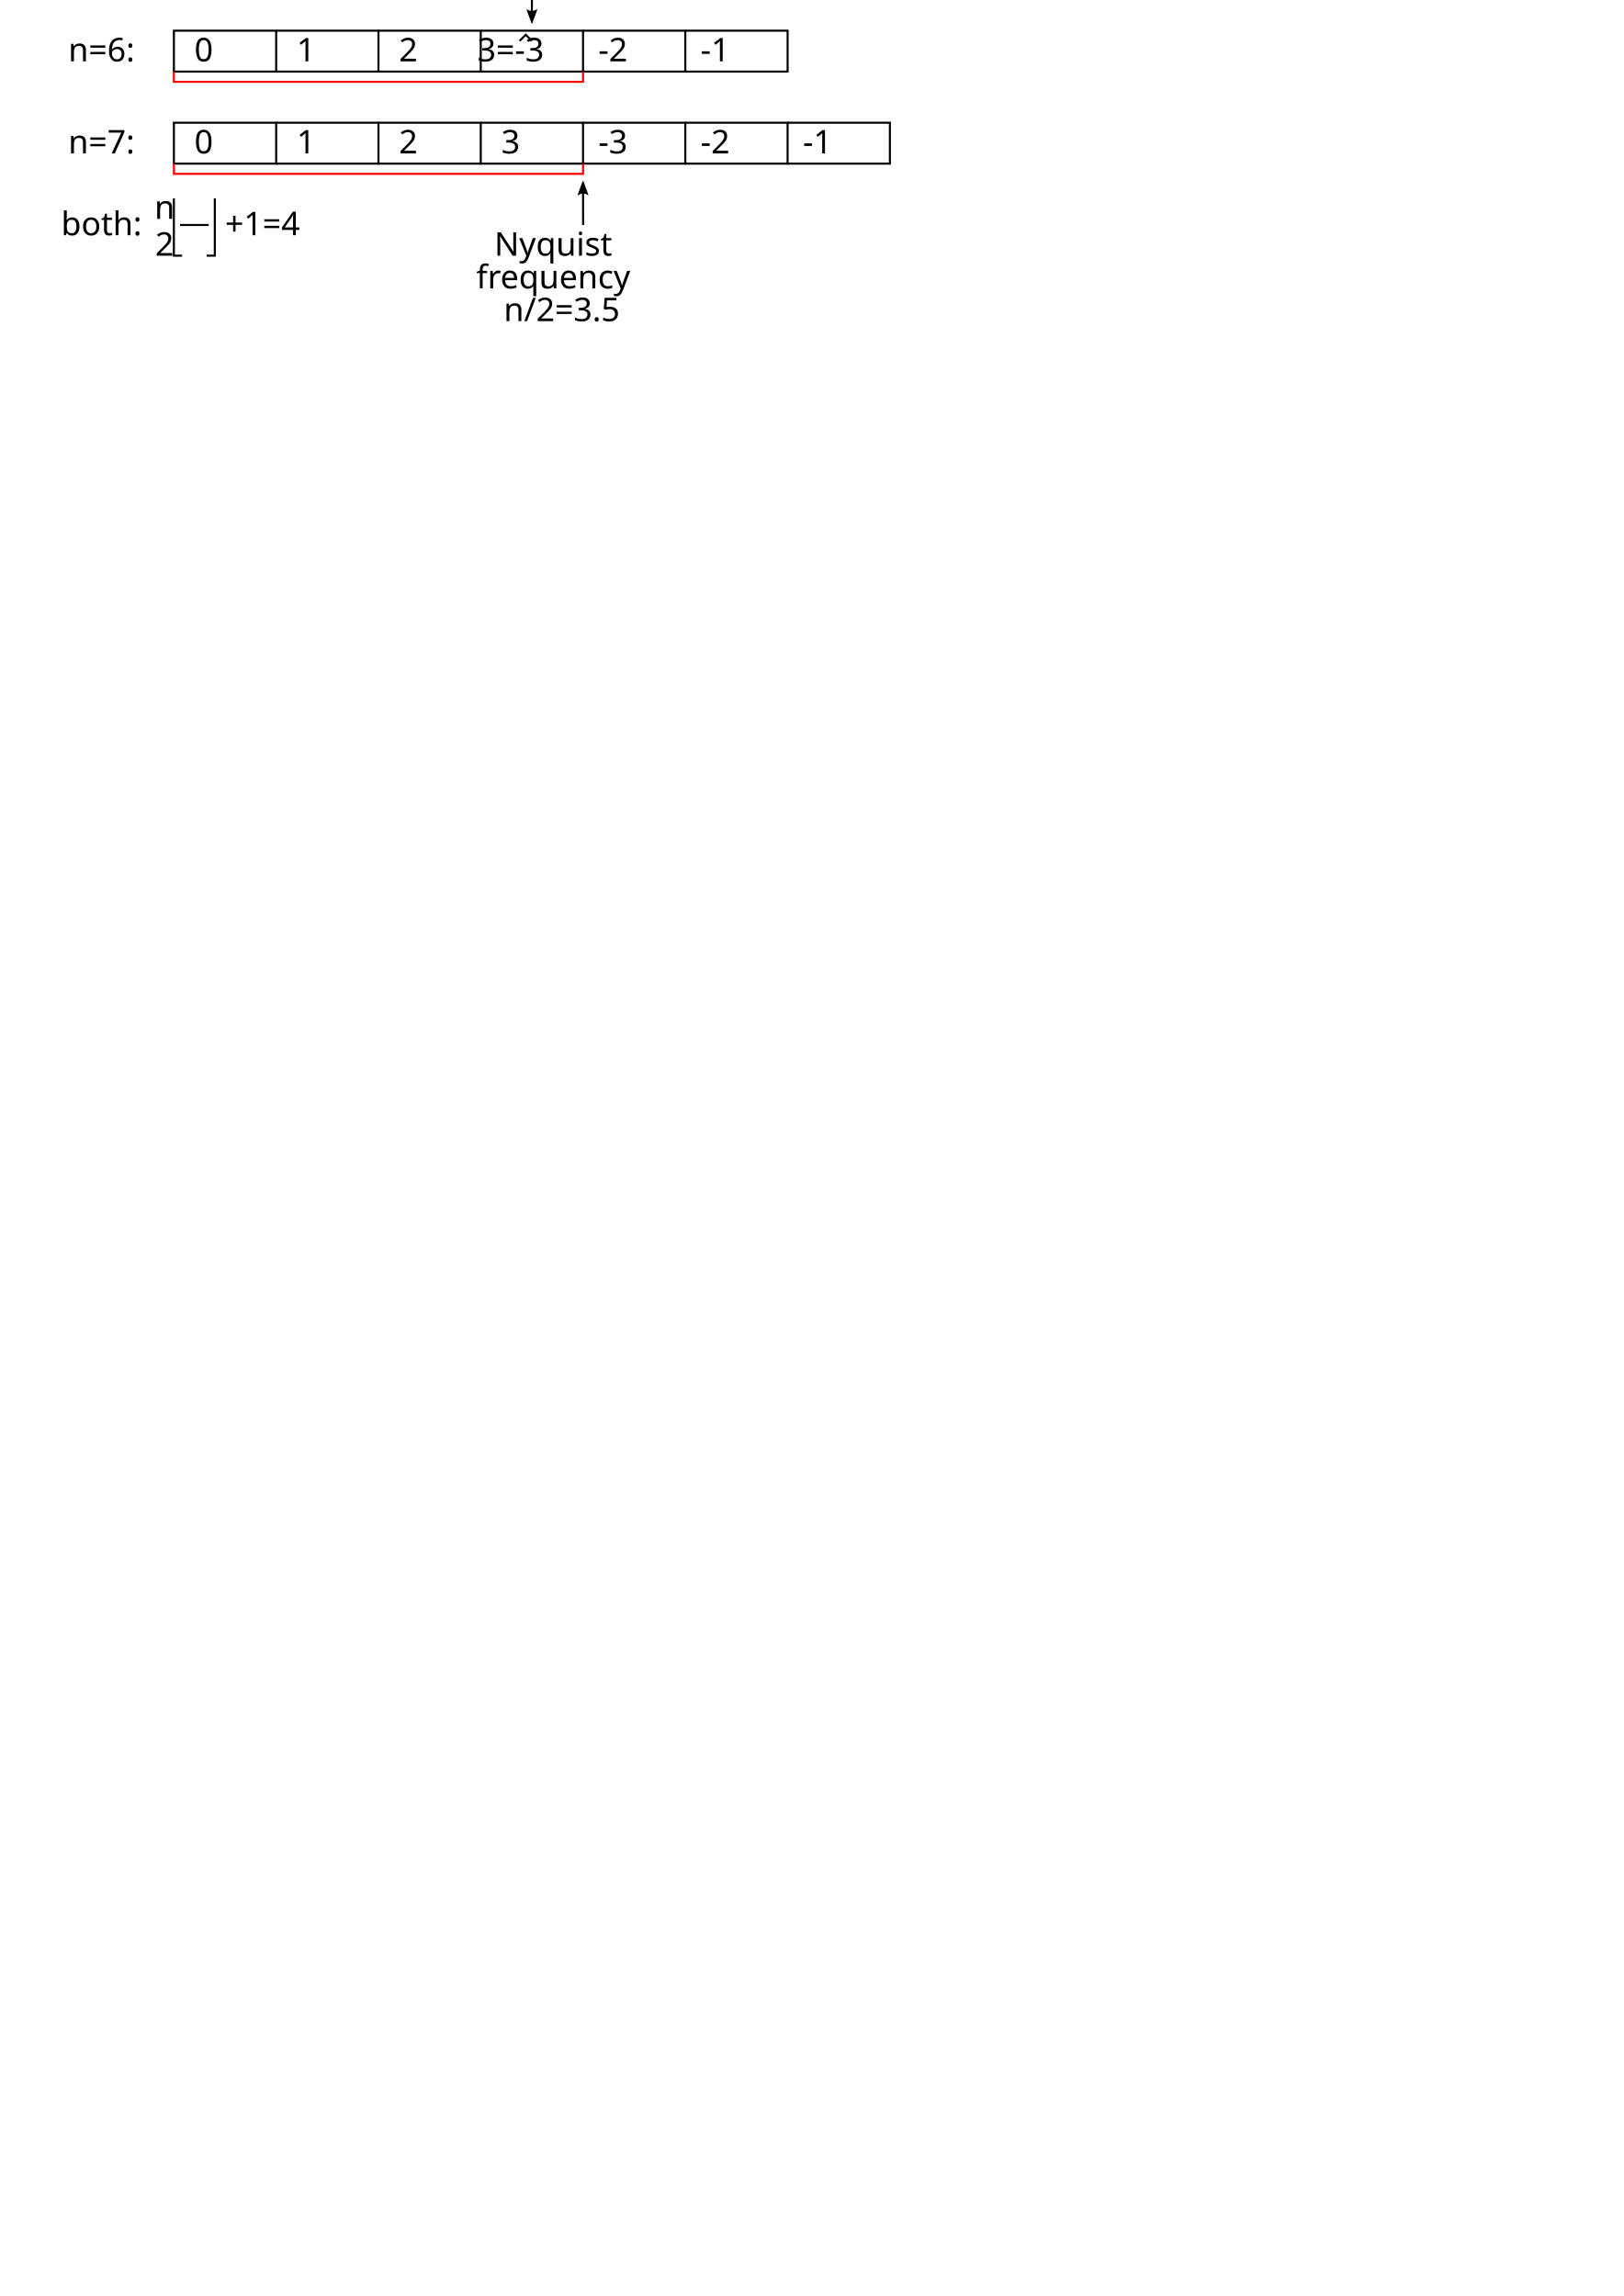
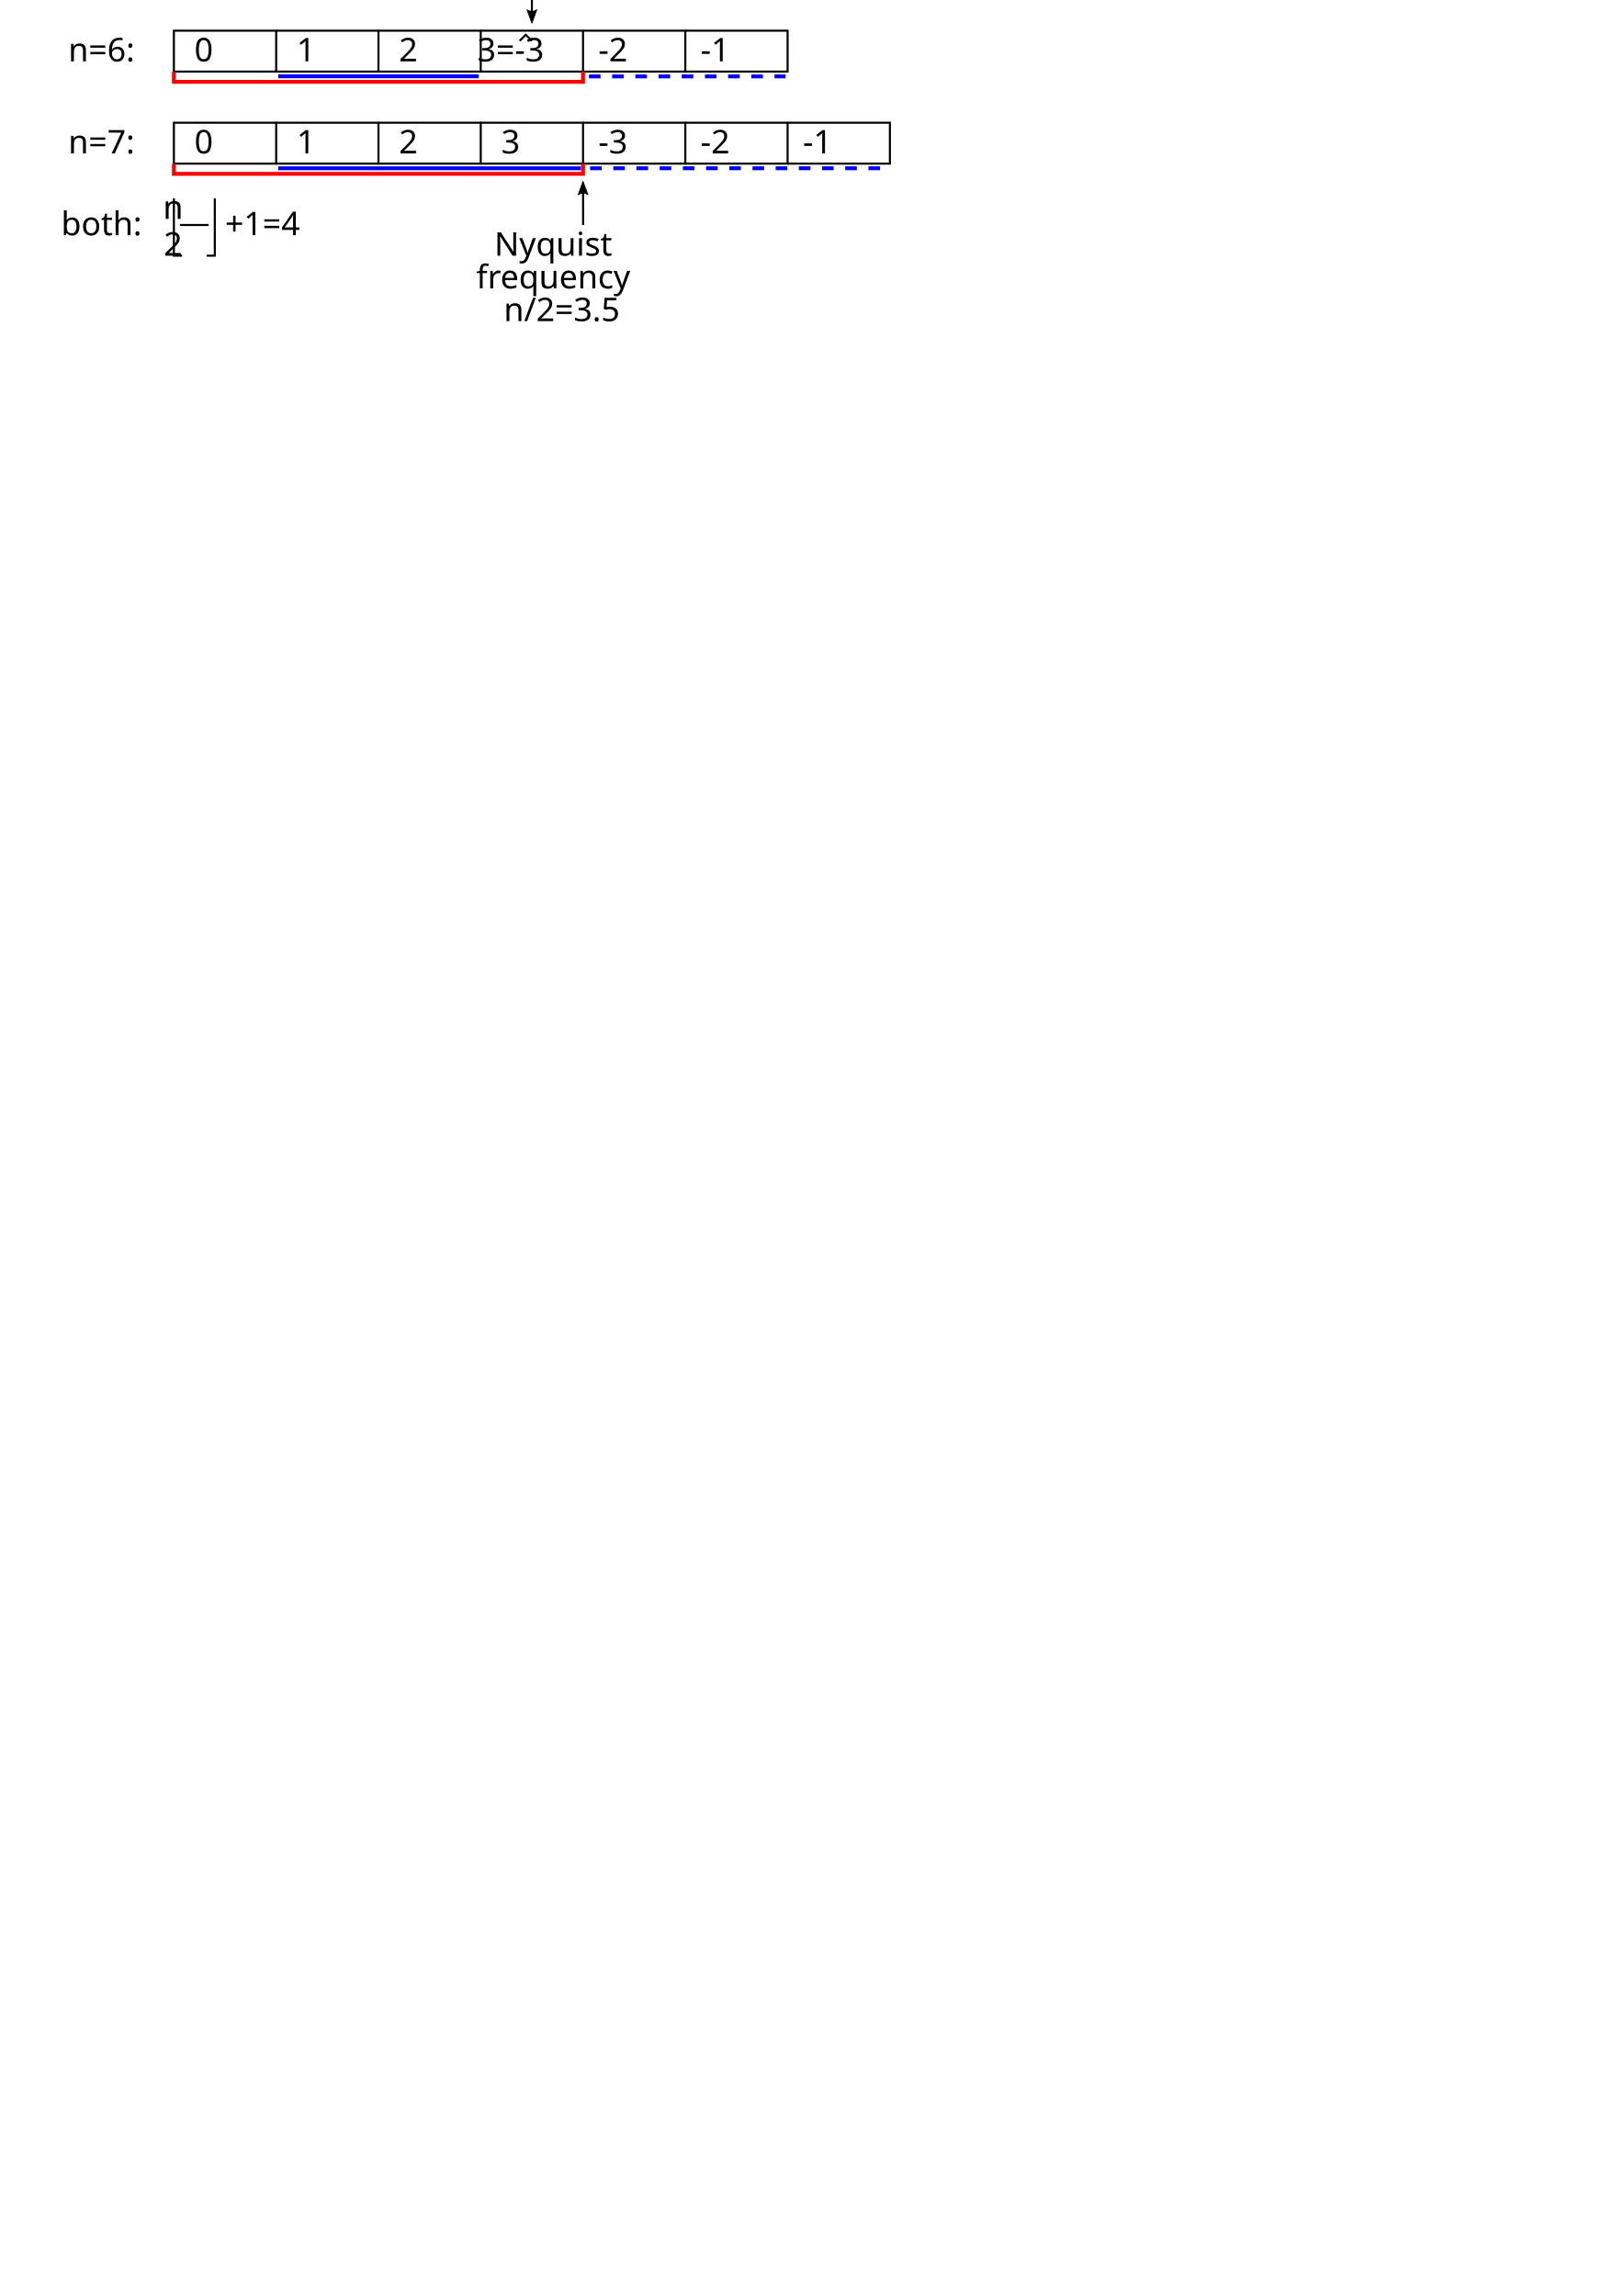
<svg xmlns="http://www.w3.org/2000/svg" width="210mm" height="297mm" viewBox="0 0 210 297" version="1.1" id="svg8">
  <defs id="defs2">
    <marker style="overflow:visible;" id="Arrow2Mend" refX="0.0" refY="0.0" orient="auto">
      <path transform="scale(0.6) rotate(180) translate(0,0)" d="M 8.719,4.034 L -2.207,0.016 L 8.719,-4.002 C 6.973,-1.63 6.983,1.616 8.719,4.034 z " style="fill-rule:evenodd;stroke-width:0.625;stroke-linejoin:round;stroke:#000000;stroke-opacity:1;fill:#000000;fill-opacity:1" id="path1180" />
    </marker>
    <marker style="overflow:visible" id="Arrow2Mend-0" refX="0" refY="0" orient="auto">
      <path transform="scale(-0.6)" d="M 8.719,4.034 -2.207,0.016 8.719,-4.002 c -1.745,2.372 -1.735,5.617 -6e-7,8.035 z" style="fill:#000000;fill-opacity:1;fill-rule:evenodd;stroke:#000000;stroke-width:0.625;stroke-linejoin:round;stroke-opacity:1" id="path1180-3" />
    </marker>
  </defs>
  <g id="layer1">
    <text xml:space="preserve" style="font-style:normal;font-variant:normal;font-weight:normal;font-stretch:normal;font-size:4.233px;line-height:1;font-family:sans-serif;-inkscape-font-specification:'sans-serif, Normal';font-variant-ligatures:normal;font-variant-caps:normal;font-variant-numeric:normal;font-feature-settings:normal;text-align:start;letter-spacing:0px;word-spacing:0px;writing-mode:lr-tb;text-anchor:start;fill:#000000;fill-opacity:1;stroke:none;stroke-width:0.265" x="15.875" y="7.938" id="text837">
      <tspan x="15.875" y="7.938" style="text-align:center;text-anchor:middle;stroke-width:0.265" id="tspan839">n=6:</tspan>
    </text>
    <path style="fill:none;stroke:#000000;stroke-width:0.265px;stroke-linecap:butt;stroke-linejoin:miter;stroke-opacity:1" d="M 22.49,3.969 V 9.26 H 35.719 V 3.969 Z" id="path843" />
    <text xml:space="preserve" style="font-style:normal;font-variant:normal;font-weight:normal;font-stretch:normal;font-size:4.233px;line-height:1.25;font-family:sans-serif;-inkscape-font-specification:'sans-serif, Normal';font-variant-ligatures:normal;font-variant-caps:normal;font-variant-numeric:normal;font-feature-settings:normal;text-align:start;letter-spacing:0px;word-spacing:0px;writing-mode:lr-tb;text-anchor:start;fill:#000000;fill-opacity:1;stroke:none;stroke-width:0.265" x="29.104" y="7.938" id="text847">
      <tspan id="tspan845" x="29.104" y="7.938" style="text-align:center;text-anchor:middle;stroke-width:0.265">0</tspan>
    </text>
    <path style="fill:none;stroke:#000000;stroke-width:0.265px;stroke-linecap:butt;stroke-linejoin:miter;stroke-opacity:1" d="M 35.719,3.969 H 48.948 V 9.26 H 35.719" id="path849" />
    <text xml:space="preserve" style="font-style:normal;font-variant:normal;font-weight:normal;font-stretch:normal;font-size:4.233px;line-height:1.25;font-family:sans-serif;-inkscape-font-specification:'sans-serif, Normal';font-variant-ligatures:normal;font-variant-caps:normal;font-variant-numeric:normal;font-feature-settings:normal;text-align:start;letter-spacing:0px;word-spacing:0px;writing-mode:lr-tb;text-anchor:start;fill:#000000;fill-opacity:1;stroke:none;stroke-width:0.265" x="42.333" y="7.938" id="text847-3">
      <tspan id="tspan845-6" x="42.333" y="7.938" style="text-align:center;text-anchor:middle;stroke-width:0.265">1</tspan>
    </text>
    <path style="fill:none;stroke:#000000;stroke-width:0.265px;stroke-linecap:butt;stroke-linejoin:miter;stroke-opacity:1" d="M 48.948,3.969 H 62.177 V 9.26 H 48.948" id="path849-7" />
    <text xml:space="preserve" style="font-style:normal;font-variant:normal;font-weight:normal;font-stretch:normal;font-size:4.233px;line-height:1.25;font-family:sans-serif;-inkscape-font-specification:'sans-serif, Normal';font-variant-ligatures:normal;font-variant-caps:normal;font-variant-numeric:normal;font-feature-settings:normal;text-align:start;letter-spacing:0px;word-spacing:0px;writing-mode:lr-tb;text-anchor:start;fill:#000000;fill-opacity:1;stroke:none;stroke-width:0.265" x="55.562" y="7.937" id="text847-3-5">
      <tspan id="tspan845-6-3" x="55.562" y="7.937" style="text-align:center;text-anchor:middle;stroke-width:0.265">2</tspan>
    </text>
    <path style="fill:none;stroke:#000000;stroke-width:0.265px;stroke-linecap:butt;stroke-linejoin:miter;stroke-opacity:1" d="M 62.177,3.969 H 75.406 V 9.26 H 62.177" id="path849-5" />
    <text xml:space="preserve" style="font-style:normal;font-variant:normal;font-weight:normal;font-stretch:normal;font-size:4.233px;line-height:1.25;font-family:sans-serif;-inkscape-font-specification:'sans-serif, Normal';font-variant-ligatures:normal;font-variant-caps:normal;font-variant-numeric:normal;font-feature-settings:normal;text-align:start;letter-spacing:0px;word-spacing:0px;writing-mode:lr-tb;text-anchor:start;fill:#000000;fill-opacity:1;stroke:none;stroke-width:0.265" x="68.792" y="7.938" id="text847-3-6">
      <tspan id="tspan845-6-2" x="68.792" y="7.938" style="text-align:center;text-anchor:middle;stroke-width:0.265">3=-3</tspan>
    </text>
    <path style="fill:none;stroke:#000000;stroke-width:0.265px;stroke-linecap:butt;stroke-linejoin:miter;stroke-opacity:1" d="m 67.204,5.292 0.794,-0.794 0.794,0.794" id="path918" />
    <path style="fill:none;stroke:#000000;stroke-width:0.265px;stroke-linecap:butt;stroke-linejoin:miter;stroke-opacity:1" d="M 75.406,3.969 H 88.635 V 9.26 H 75.406" id="path849-7-9" />
    <text xml:space="preserve" style="font-style:normal;font-variant:normal;font-weight:normal;font-stretch:normal;font-size:4.233px;line-height:1.25;font-family:sans-serif;-inkscape-font-specification:'sans-serif, Normal';font-variant-ligatures:normal;font-variant-caps:normal;font-variant-numeric:normal;font-feature-settings:normal;text-align:start;letter-spacing:0px;word-spacing:0px;writing-mode:lr-tb;text-anchor:start;fill:#000000;fill-opacity:1;stroke:none;stroke-width:0.265" x="82.021" y="7.937" id="text847-3-5-1">
      <tspan id="tspan845-6-3-2" x="82.021" y="7.937" style="text-align:center;text-anchor:middle;stroke-width:0.265">-2</tspan>
    </text>
    <path style="fill:none;stroke:#000000;stroke-width:0.265px;stroke-linecap:butt;stroke-linejoin:miter;stroke-opacity:1" d="M 88.635,3.969 H 101.865 V 9.26 H 88.635" id="path849-7-7" />
    <text xml:space="preserve" style="font-style:normal;font-variant:normal;font-weight:normal;font-stretch:normal;font-size:4.233px;line-height:1.25;font-family:sans-serif;-inkscape-font-specification:'sans-serif, Normal';font-variant-ligatures:normal;font-variant-caps:normal;font-variant-numeric:normal;font-feature-settings:normal;text-align:start;letter-spacing:0px;word-spacing:0px;writing-mode:lr-tb;text-anchor:start;fill:#000000;fill-opacity:1;stroke:none;stroke-width:0.265" x="95.25" y="7.937" id="text847-3-5-0">
      <tspan id="tspan845-6-3-9" x="95.25" y="7.937" style="text-align:center;text-anchor:middle;stroke-width:0.265">-1</tspan>
    </text>
    <text xml:space="preserve" style="font-style:normal;font-variant:normal;font-weight:normal;font-stretch:normal;font-size:4.233px;line-height:1;font-family:sans-serif;-inkscape-font-specification:'sans-serif, Normal';font-variant-ligatures:normal;font-variant-caps:normal;font-variant-numeric:normal;font-feature-settings:normal;text-align:start;letter-spacing:0px;word-spacing:0px;writing-mode:lr-tb;text-anchor:start;fill:#000000;fill-opacity:1;stroke:none;stroke-width:0.265" x="15.875" y="19.844" id="text837-3">
      <tspan x="15.875" y="19.844" style="text-align:center;text-anchor:middle;stroke-width:0.265" id="tspan839-6">n=7:</tspan>
    </text>
    <path style="fill:none;stroke:#000000;stroke-width:0.265px;stroke-linecap:butt;stroke-linejoin:miter;stroke-opacity:1" d="m 22.49,15.875 v 5.292 H 35.719 V 15.875 Z" id="path843-0" />
    <text xml:space="preserve" style="font-style:normal;font-variant:normal;font-weight:normal;font-stretch:normal;font-size:4.233px;line-height:1.25;font-family:sans-serif;-inkscape-font-specification:'sans-serif, Normal';font-variant-ligatures:normal;font-variant-caps:normal;font-variant-numeric:normal;font-feature-settings:normal;text-align:start;letter-spacing:0px;word-spacing:0px;writing-mode:lr-tb;text-anchor:start;fill:#000000;fill-opacity:1;stroke:none;stroke-width:0.265" x="29.104" y="19.844" id="text847-6">
      <tspan id="tspan845-2" x="29.104" y="19.844" style="text-align:center;text-anchor:middle;stroke-width:0.265">0</tspan>
    </text>
    <path style="fill:none;stroke:#000000;stroke-width:0.265px;stroke-linecap:butt;stroke-linejoin:miter;stroke-opacity:1" d="m 35.719,15.875 h 13.229 v 5.292 H 35.719" id="path849-6" />
    <text xml:space="preserve" style="font-style:normal;font-variant:normal;font-weight:normal;font-stretch:normal;font-size:4.233px;line-height:1.25;font-family:sans-serif;-inkscape-font-specification:'sans-serif, Normal';font-variant-ligatures:normal;font-variant-caps:normal;font-variant-numeric:normal;font-feature-settings:normal;text-align:start;letter-spacing:0px;word-spacing:0px;writing-mode:lr-tb;text-anchor:start;fill:#000000;fill-opacity:1;stroke:none;stroke-width:0.265" x="42.333" y="19.844" id="text847-3-1">
      <tspan id="tspan845-6-8" x="42.333" y="19.844" style="text-align:center;text-anchor:middle;stroke-width:0.265">1</tspan>
    </text>
    <path style="fill:none;stroke:#000000;stroke-width:0.265px;stroke-linecap:butt;stroke-linejoin:miter;stroke-opacity:1" d="m 48.948,15.875 h 13.229 v 5.292 H 48.948" id="path849-7-79" />
    <text xml:space="preserve" style="font-style:normal;font-variant:normal;font-weight:normal;font-stretch:normal;font-size:4.233px;line-height:1.25;font-family:sans-serif;-inkscape-font-specification:'sans-serif, Normal';font-variant-ligatures:normal;font-variant-caps:normal;font-variant-numeric:normal;font-feature-settings:normal;text-align:start;letter-spacing:0px;word-spacing:0px;writing-mode:lr-tb;text-anchor:start;fill:#000000;fill-opacity:1;stroke:none;stroke-width:0.265" x="55.562" y="19.844" id="text847-3-5-2">
      <tspan id="tspan845-6-3-0" x="55.562" y="19.844" style="text-align:center;text-anchor:middle;stroke-width:0.265">2</tspan>
    </text>
    <path style="fill:none;stroke:#000000;stroke-width:0.265px;stroke-linecap:butt;stroke-linejoin:miter;stroke-opacity:1" d="m 62.177,15.875 h 13.229 v 5.292 H 62.177" id="path849-5-2" />
    <text xml:space="preserve" style="font-style:normal;font-variant:normal;font-weight:normal;font-stretch:normal;font-size:4.233px;line-height:1.25;font-family:sans-serif;-inkscape-font-specification:'sans-serif, Normal';font-variant-ligatures:normal;font-variant-caps:normal;font-variant-numeric:normal;font-feature-settings:normal;text-align:start;letter-spacing:0px;word-spacing:0px;writing-mode:lr-tb;text-anchor:start;fill:#000000;fill-opacity:1;stroke:none;stroke-width:0.265" x="68.792" y="19.844" id="text847-3-6-3">
      <tspan id="tspan845-6-2-7" x="68.792" y="19.844" style="text-align:center;text-anchor:middle;stroke-width:0.265">3</tspan>
    </text>
    <path style="fill:none;stroke:#000000;stroke-width:0.265px;stroke-linecap:butt;stroke-linejoin:miter;stroke-opacity:1" d="m 88.635,15.875 h 13.229 v 5.292 H 88.635" id="path849-7-9-9" />
    <text xml:space="preserve" style="font-style:normal;font-variant:normal;font-weight:normal;font-stretch:normal;font-size:4.233px;line-height:1.25;font-family:sans-serif;-inkscape-font-specification:'sans-serif, Normal';font-variant-ligatures:normal;font-variant-caps:normal;font-variant-numeric:normal;font-feature-settings:normal;text-align:start;letter-spacing:0px;word-spacing:0px;writing-mode:lr-tb;text-anchor:start;fill:#000000;fill-opacity:1;stroke:none;stroke-width:0.265" x="95.25" y="19.844" id="text847-3-5-1-2">
      <tspan id="tspan845-6-3-2-2" x="95.25" y="19.844" style="text-align:center;text-anchor:middle;stroke-width:0.265">-2</tspan>
    </text>
    <path style="fill:none;stroke:#000000;stroke-width:0.265px;stroke-linecap:butt;stroke-linejoin:miter;stroke-opacity:1" d="m 101.865,15.875 h 13.229 v 5.292 h -13.229" id="path849-7-7-8" />
    <text xml:space="preserve" style="font-style:normal;font-variant:normal;font-weight:normal;font-stretch:normal;font-size:4.233px;line-height:1.25;font-family:sans-serif;-inkscape-font-specification:'sans-serif, Normal';font-variant-ligatures:normal;font-variant-caps:normal;font-variant-numeric:normal;font-feature-settings:normal;text-align:start;letter-spacing:0px;word-spacing:0px;writing-mode:lr-tb;text-anchor:start;fill:#000000;fill-opacity:1;stroke:none;stroke-width:0.265" x="108.479" y="19.844" id="text847-3-5-0-9">
      <tspan id="tspan845-6-3-9-7" x="108.479" y="19.844" style="text-align:center;text-anchor:middle;stroke-width:0.265">-1</tspan>
    </text>
    <path style="fill:none;stroke:#000000;stroke-width:0.265px;stroke-linecap:butt;stroke-linejoin:miter;stroke-opacity:1" d="m 75.406,15.875 h 13.229 v 5.292 H 75.406" id="path849-5-2-9" />
    <text xml:space="preserve" style="font-style:normal;font-variant:normal;font-weight:normal;font-stretch:normal;font-size:4.233px;line-height:1.25;font-family:sans-serif;-inkscape-font-specification:'sans-serif, Normal';font-variant-ligatures:normal;font-variant-caps:normal;font-variant-numeric:normal;font-feature-settings:normal;text-align:start;letter-spacing:0px;word-spacing:0px;writing-mode:lr-tb;text-anchor:start;fill:#000000;fill-opacity:1;stroke:none;stroke-width:0.265" x="82.021" y="19.844" id="text847-3-6-3-4">
      <tspan id="tspan845-6-2-7-7" x="82.021" y="19.844" style="text-align:center;text-anchor:middle;stroke-width:0.265">-3</tspan>
    </text>
    <path style="fill:none;stroke:#000000;stroke-width:0.265;stroke-linecap:butt;stroke-linejoin:miter;stroke-opacity:1;stroke-miterlimit:4;stroke-dasharray:none;marker-end:url(#Arrow2Mend)" d="M 68.792,-2.646 V 2.646" id="path1151" />
    <text xml:space="preserve" style="font-style:normal;font-variant:normal;font-weight:normal;font-stretch:normal;font-size:4.233px;line-height:0;font-family:sans-serif;-inkscape-font-specification:'sans-serif, Normal';font-variant-ligatures:normal;font-variant-caps:normal;font-variant-numeric:normal;font-feature-settings:normal;text-align:start;letter-spacing:0px;word-spacing:0px;writing-mode:lr-tb;text-anchor:start;fill:#000000;fill-opacity:1;stroke:none;stroke-width:0.265" x="68.792" y="-11.906" id="text1437">
      <tspan id="tspan1435" x="68.792" y="-11.906" style="line-height:1;text-align:center;text-anchor:middle;stroke-width:0.265">Nyquist</tspan>
      <tspan x="68.792" y="-7.673" style="line-height:1;text-align:center;text-anchor:middle;stroke-width:0.265" id="tspan1439">frequency</tspan>
      <tspan x="68.792" y="-3.44" style="line-height:1;text-align:center;text-anchor:middle;stroke-width:0.265" id="tspan1553">n/2=3</tspan>
    </text>
    <text xml:space="preserve" style="font-style:normal;font-variant:normal;font-weight:normal;font-stretch:normal;font-size:4.233px;line-height:0;font-family:sans-serif;-inkscape-font-specification:'sans-serif, Normal';font-variant-ligatures:normal;font-variant-caps:normal;font-variant-numeric:normal;font-feature-settings:normal;text-align:start;letter-spacing:0px;word-spacing:0px;writing-mode:lr-tb;text-anchor:start;fill:#000000;fill-opacity:1;stroke:none;stroke-width:0.265" x="75.406" y="33.073" id="text1437-8">
      <tspan id="tspan1435-4" x="75.406" y="33.073" style="line-height:1;text-align:center;text-anchor:middle;stroke-width:0.265">Nyquist</tspan>
      <tspan x="75.406" y="37.306" style="line-height:1;text-align:center;text-anchor:middle;stroke-width:0.265" id="tspan1439-5">frequency</tspan>
      <tspan x="75.406" y="41.54" style="line-height:1;text-align:center;text-anchor:middle;stroke-width:0.265" id="tspan1555">n/2=3.5</tspan>
    </text>
    <path style="fill:none;stroke:#000000;stroke-width:0.265;stroke-linecap:butt;stroke-linejoin:miter;stroke-miterlimit:4;stroke-dasharray:none;stroke-opacity:1;marker-end:url(#Arrow2Mend-0)" d="M 75.417,29.104 75.406,23.812" id="path1151-6" />
-     <path style="fill:none;stroke:#ff0000;stroke-width:0.265px;stroke-linecap:butt;stroke-linejoin:miter;stroke-opacity:1" d="M 22.49,9.26 V 10.583 H 75.406 V 9.26" id="path1563" />
-     <path style="fill:none;stroke:#ff0000;stroke-width:0.265px;stroke-linecap:butt;stroke-linejoin:miter;stroke-opacity:1" d="m 22.49,21.167 v 1.323 h 52.917 v -1.323" id="path1563-1" />
-     <g id="g1628" transform="translate(-1.322917,-1.322917)">
-       <text xml:space="preserve" style="font-style:normal;font-variant:normal;font-weight:normal;font-stretch:normal;font-size:4.233px;line-height:1;font-family:sans-serif;-inkscape-font-specification:'sans-serif, Normal';font-variant-ligatures:normal;font-variant-caps:normal;font-variant-numeric:normal;font-feature-settings:normal;text-align:start;letter-spacing:0px;word-spacing:0px;writing-mode:lr-tb;text-anchor:start;fill:#000000;fill-opacity:1;stroke:none;stroke-width:0.265" x="26.458" y="29.633" id="text1599">
-         <tspan id="tspan1597" x="26.458" y="29.633" style="text-align:center;text-anchor:middle;stroke-width:0.265">n</tspan>
-       </text>
-       <text xml:space="preserve" style="font-style:normal;font-variant:normal;font-weight:normal;font-stretch:normal;font-size:4.233px;line-height:1;font-family:sans-serif;-inkscape-font-specification:'sans-serif, Normal';font-variant-ligatures:normal;font-variant-caps:normal;font-variant-numeric:normal;font-feature-settings:normal;text-align:start;letter-spacing:0px;word-spacing:0px;writing-mode:lr-tb;text-anchor:start;fill:#000000;fill-opacity:1;stroke:none;stroke-width:0.265" x="26.458" y="34.396" id="text1603">
-         <tspan id="tspan1601" x="26.458" y="34.396" style="text-align:center;text-anchor:middle;stroke-width:0.265">2</tspan>
-       </text>
-       <path style="fill:none;stroke:#000000;stroke-width:0.265px;stroke-linecap:butt;stroke-linejoin:miter;stroke-opacity:1" d="m 24.606,30.427 h 3.704" id="path1605" />
-       <path style="fill:none;stroke:#000000;stroke-width:0.265px;stroke-linecap:butt;stroke-linejoin:miter;stroke-opacity:1" d="m 23.812,26.988 v 7.408 l 1.058,0" id="path1607" />
-       <path style="fill:none;stroke:#000000;stroke-width:0.265px;stroke-linecap:butt;stroke-linejoin:miter;stroke-opacity:1" d="m 29.104,26.988 v 7.408 l -1.058,0" id="path1609" />
-       <text xml:space="preserve" style="font-style:normal;font-variant:normal;font-weight:normal;font-stretch:normal;font-size:4.233px;line-height:1.25;font-family:sans-serif;-inkscape-font-specification:'sans-serif, Normal';font-variant-ligatures:normal;font-variant-caps:normal;font-variant-numeric:normal;font-feature-settings:normal;text-align:start;letter-spacing:0px;word-spacing:0px;writing-mode:lr-tb;text-anchor:start;fill:#000000;fill-opacity:1;stroke:none;stroke-width:0.265" x="30.427" y="31.75" id="text1613">
-         <tspan id="tspan1611" x="30.427" y="31.75" style="stroke-width:0.265">+1=4</tspan>
-       </text>
-     </g>
+     <path style="fill:none;stroke:#ff0000;stroke-width:0.5;stroke-linecap:butt;stroke-linejoin:miter;stroke-opacity:1;stroke-miterlimit:4;stroke-dasharray:none" d="M 22.49,9.26 V 10.583 H 75.406 V 9.26" id="path1563" />
+     <path style="fill:none;stroke:#ff0000;stroke-width:0.5;stroke-linecap:butt;stroke-linejoin:miter;stroke-opacity:1;stroke-miterlimit:4;stroke-dasharray:none" d="m 22.49,21.167 v 1.323 h 52.917 v -1.323" id="path1563-1" />
+     <text xml:space="preserve" style="font-style:normal;font-variant:normal;font-weight:normal;font-stretch:normal;font-size:4.233px;line-height:1;font-family:sans-serif;-inkscape-font-specification:'sans-serif, Normal';font-variant-ligatures:normal;font-variant-caps:normal;font-variant-numeric:normal;font-feature-settings:normal;text-align:start;letter-spacing:0px;word-spacing:0px;writing-mode:lr-tb;text-anchor:start;fill:#000000;fill-opacity:1;stroke:none;stroke-width:0.265" x="25.135" y="28.31" id="text1599">
+       <tspan id="tspan1597" x="25.135" y="28.31" style="text-align:center;text-anchor:middle;stroke-width:0.265">n</tspan>
+     </text>
+     <text xml:space="preserve" style="font-style:normal;font-variant:normal;font-weight:normal;font-stretch:normal;font-size:4.233px;line-height:1;font-family:sans-serif;-inkscape-font-specification:'sans-serif, Normal';font-variant-ligatures:normal;font-variant-caps:normal;font-variant-numeric:normal;font-feature-settings:normal;text-align:start;letter-spacing:0px;word-spacing:0px;writing-mode:lr-tb;text-anchor:start;fill:#000000;fill-opacity:1;stroke:none;stroke-width:0.265" x="25.135" y="33.073" id="text1603">
+       <tspan id="tspan1601" x="25.135" y="33.073" style="text-align:center;text-anchor:middle;stroke-width:0.265">2</tspan>
+     </text>
+     <path style="fill:none;stroke:#000000;stroke-width:0.265px;stroke-linecap:butt;stroke-linejoin:miter;stroke-opacity:1" d="m 23.283,29.104 h 3.704" id="path1605" />
+     <path style="fill:none;stroke:#000000;stroke-width:0.265px;stroke-linecap:butt;stroke-linejoin:miter;stroke-opacity:1" d="m 22.49,25.665 v 7.408 h 1.058" id="path1607" />
+     <path style="fill:none;stroke:#000000;stroke-width:0.265px;stroke-linecap:butt;stroke-linejoin:miter;stroke-opacity:1" d="m 27.781,25.665 v 7.408 h -1.058" id="path1609" />
+     <text xml:space="preserve" style="font-style:normal;font-variant:normal;font-weight:normal;font-stretch:normal;font-size:4.233px;line-height:1.25;font-family:sans-serif;-inkscape-font-specification:'sans-serif, Normal';font-variant-ligatures:normal;font-variant-caps:normal;font-variant-numeric:normal;font-feature-settings:normal;text-align:start;letter-spacing:0px;word-spacing:0px;writing-mode:lr-tb;text-anchor:start;fill:#000000;fill-opacity:1;stroke:none;stroke-width:0.265" x="29.104" y="30.427" id="text1613">
+       <tspan id="tspan1611" x="29.104" y="30.427" style="stroke-width:0.265">+1=4</tspan>
+     </text>
+     <path style="fill:none;stroke:#0000ff;stroke-width:0.5;stroke-linecap:butt;stroke-linejoin:miter;stroke-miterlimit:4;stroke-dasharray:none;stroke-opacity:1" d="M 35.983,9.87 H 61.912" id="path915" />
+     <path style="fill:none;stroke:#0000ff;stroke-width:0.5;stroke-linecap:butt;stroke-linejoin:miter;stroke-miterlimit:4;stroke-dasharray:none;stroke-opacity:1" d="M 35.983,21.771 H 75.142" id="path915-3" />
    <text xml:space="preserve" style="font-style:normal;font-variant:normal;font-weight:normal;font-stretch:normal;font-size:4.233px;line-height:1.25;font-family:sans-serif;-inkscape-font-specification:'sans-serif, Normal';font-variant-ligatures:normal;font-variant-caps:normal;font-variant-numeric:normal;font-feature-settings:normal;text-align:start;letter-spacing:0px;word-spacing:0px;writing-mode:lr-tb;text-anchor:start;fill:#000000;fill-opacity:1;stroke:none;stroke-width:0.265" x="15.875" y="30.427" id="text1617">
      <tspan id="tspan1615" x="15.875" y="30.427" style="text-align:center;text-anchor:middle;stroke-width:0.265">both:</tspan>
    </text>
+     <path style="fill:none;stroke:#0000ff;stroke-width:0.5;stroke-linecap:butt;stroke-linejoin:miter;stroke-miterlimit:4;stroke-dasharray:1.5,1.5;stroke-dashoffset:2.5;stroke-opacity:1" d="M 75.671,9.884 H 101.6" id="path915-6" />
+     <path style="fill:none;stroke:#0000ff;stroke-width:0.5;stroke-linecap:butt;stroke-linejoin:miter;stroke-miterlimit:4;stroke-dasharray:1.5,1.5;stroke-opacity:1;stroke-dashoffset:2.35" d="M 75.671,21.764 H 114.829" id="path915-3-7" />
  </g>
</svg>
